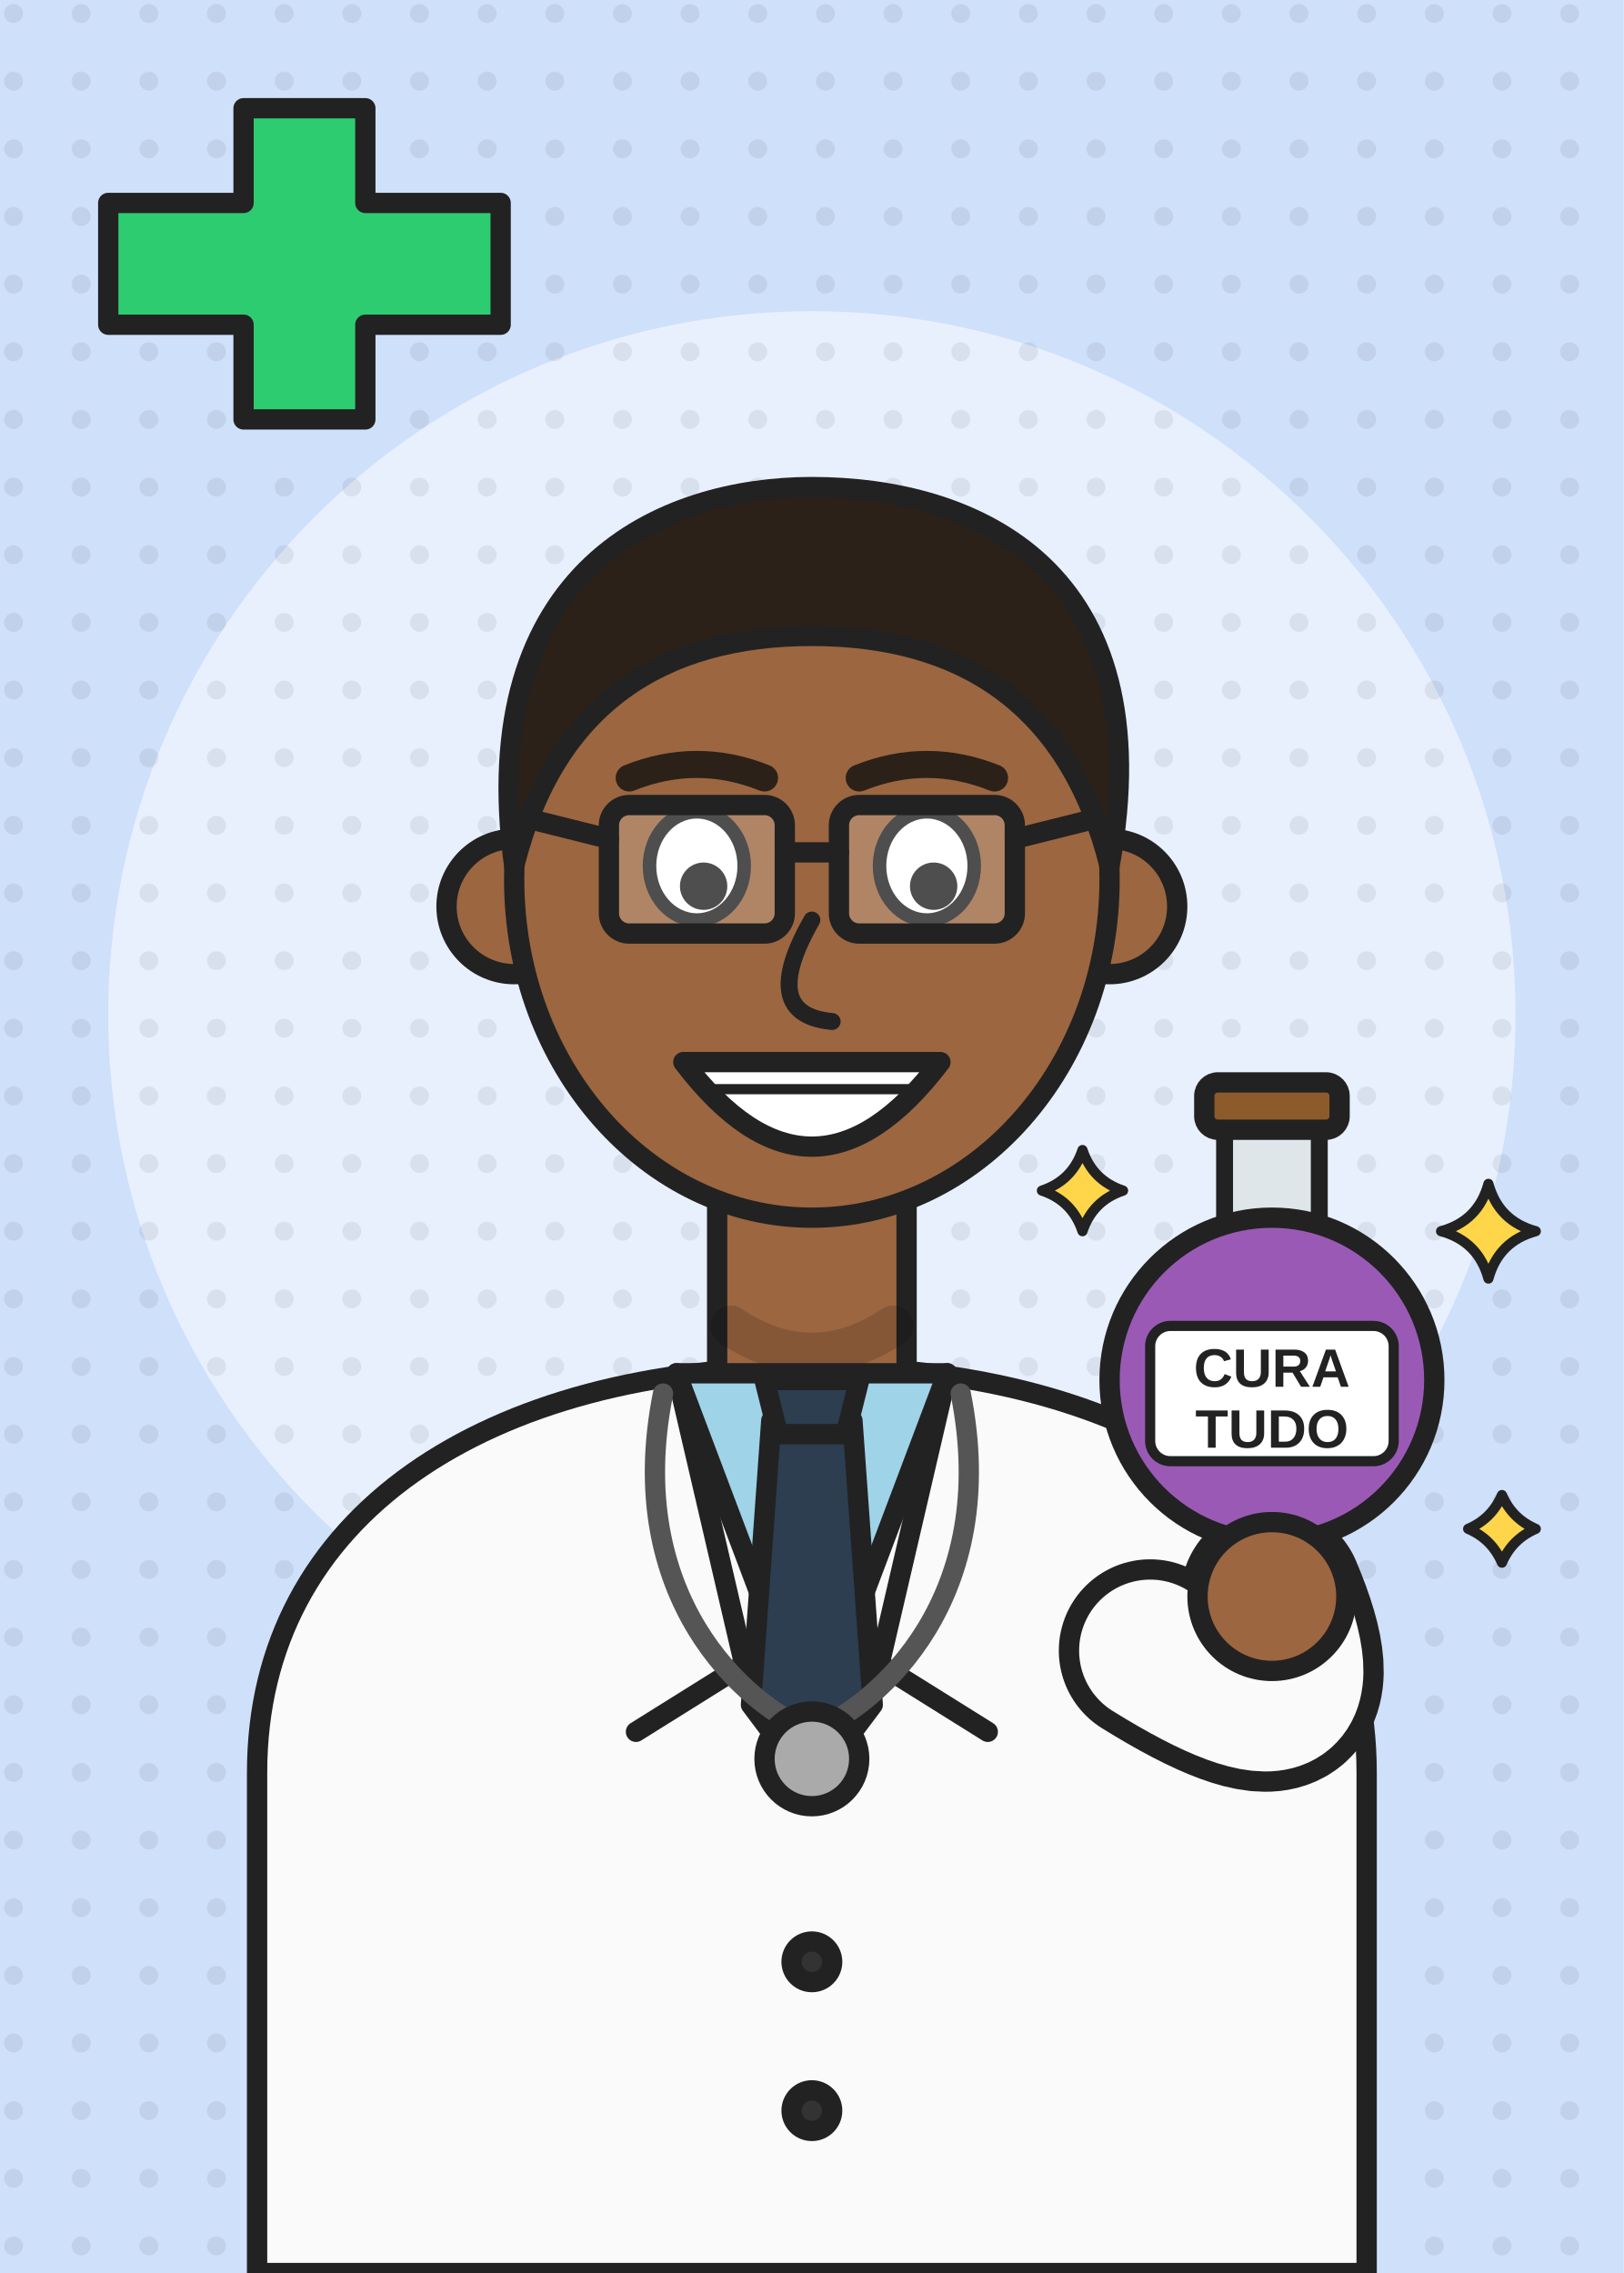
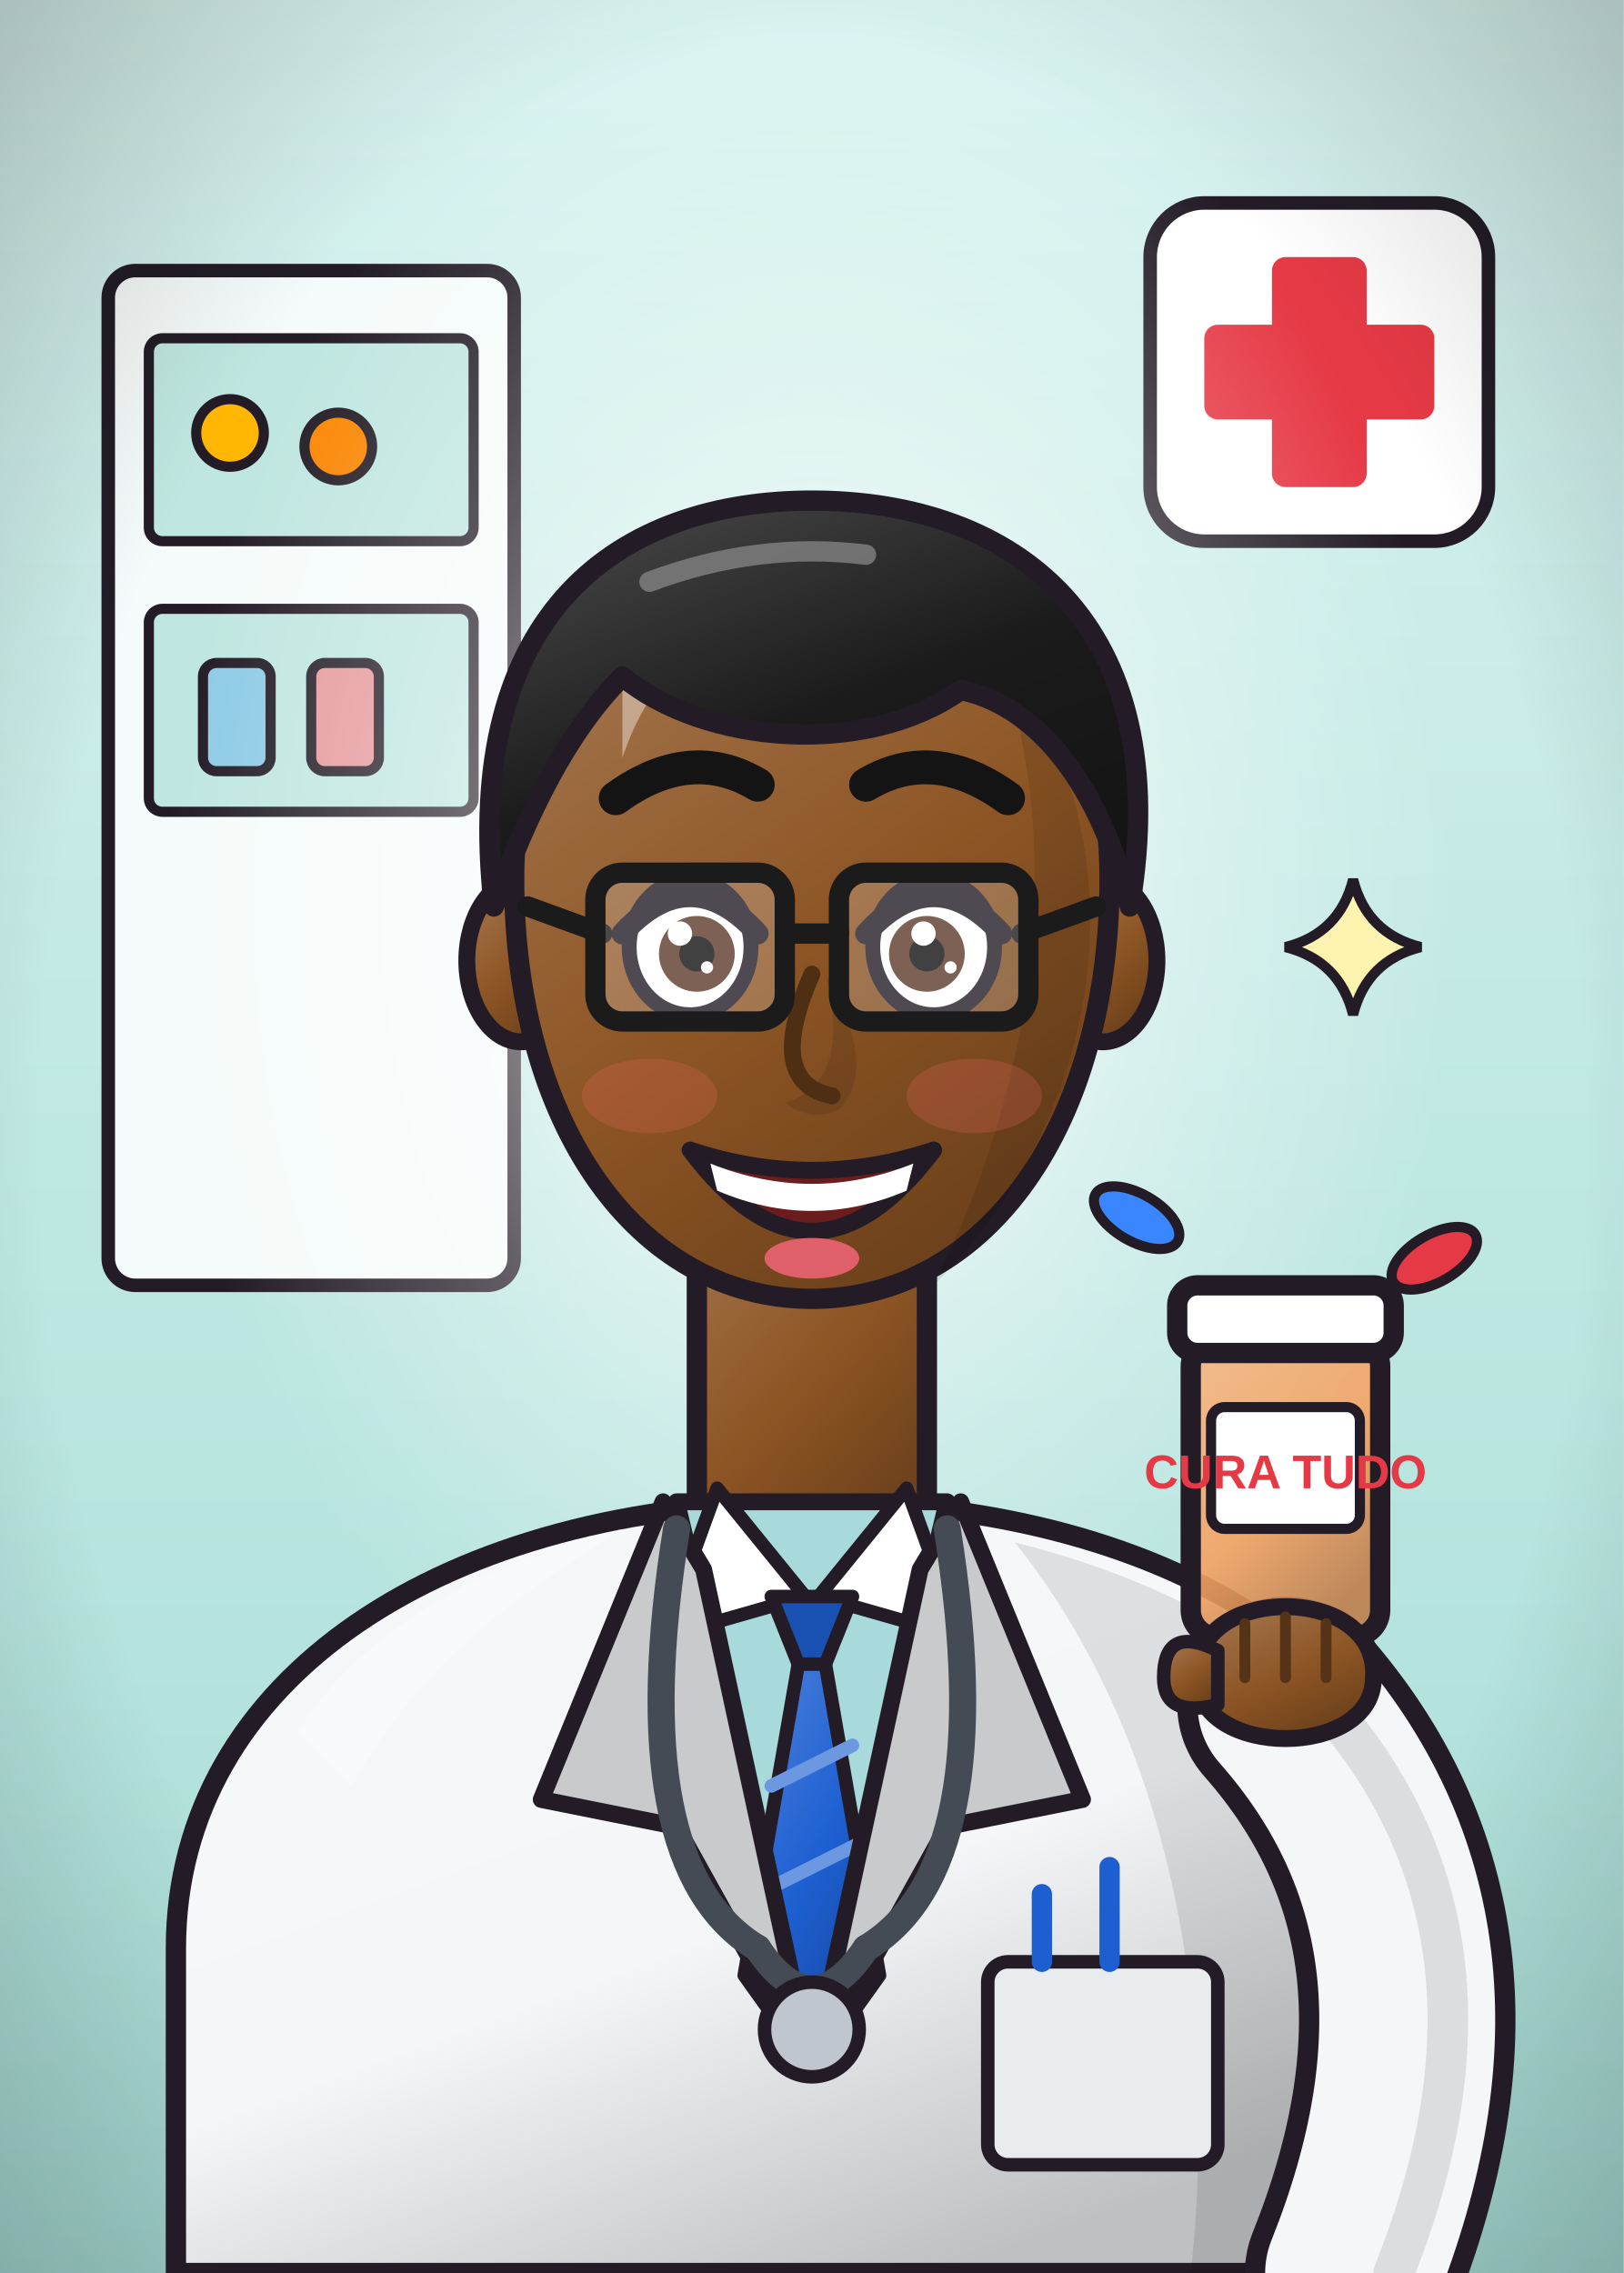
<svg xmlns="http://www.w3.org/2000/svg" viewBox="0 0 240 336" width="240" height="336">
  <defs>
-     <pattern id="dots" width="10" height="10" patternUnits="userSpaceOnUse">
-       <circle cx="2" cy="2" r="1.4" fill="#000" fill-opacity=".07" />
-     </pattern>
-     <pattern id="plaid" width="24" height="24" patternUnits="userSpaceOnUse">
-       <rect width="24" height="24" fill="#c0392b" />
-       <rect width="24" height="8" fill="#2c3e50" fill-opacity=".6" />
-       <rect width="8" height="24" fill="#2c3e50" fill-opacity=".6" />
-       <rect x="16" width="2" height="24" fill="#fff" fill-opacity=".4" />
-     </pattern>
-     <linearGradient id="tie" x1="0" y1="0" x2="1" y2="1">
-       <stop offset="0" stop-color="#ff5e8a" />
-       <stop offset=".25" stop-color="#ffb347" />
-       <stop offset=".5" stop-color="#ffe066" />
-       <stop offset=".75" stop-color="#5fd38d" />
-       <stop offset="1" stop-color="#5a8dee" />
+     <linearGradient id="lg0" x1="0" y1="0" x2="0" y2="1">
+       <stop offset="0" stop-color="#d8f3f0" />
+       <stop offset="1" stop-color="#a8ddd6" />
+     </linearGradient>
+     <radialGradient id="glowffffff" cx="0.5" cy="0.4" r="0.4">
+       <stop offset="0" stop-color="#ffffff" stop-opacity="0.9" />
+       <stop offset="0.6" stop-color="#ffffff" stop-opacity="0.3" />
+       <stop offset="1" stop-color="#ffffff" stop-opacity="0" />
+     </radialGradient>
+     <radialGradient id="vignette" cx="0.5" cy="0.5" r="0.8">
+       <stop offset="0.6" stop-color="#000000" stop-opacity="0" />
+       <stop offset="1" stop-color="#000000" stop-opacity="0.3" />
+     </radialGradient>
+     <linearGradient id="lit1b1b1b" x1="0" y1="0" x2="0.6" y2="1">
+       <stop offset="0" stop-color="#4d4d4d" />
+       <stop offset="0.6" stop-color="#1b1b1b" />
+       <stop offset="1" stop-color="#151515" />
+     </linearGradient>
+     <linearGradient id="litf4f6f8" x1="0" y1="0" x2="0.6" y2="1">
+       <stop offset="0" stop-color="#f6f8fa" />
+       <stop offset="0.6" stop-color="#f4f6f8" />
+       <stop offset="1" stop-color="#bec0c1" />
+     </linearGradient>
+     <linearGradient id="lit8d5524" x1="0" y1="0" x2="0.6" y2="1">
+       <stop offset="0" stop-color="#a67a54" />
+       <stop offset="0.6" stop-color="#8d5524" />
+       <stop offset="1" stop-color="#6e421c" />
+     </linearGradient>
+     <linearGradient id="lit1d5fd1" x1="0" y1="0" x2="0.6" y2="1">
+       <stop offset="0" stop-color="#4f82db" />
+       <stop offset="0.6" stop-color="#1d5fd1" />
+       <stop offset="1" stop-color="#174aa3" />
+     </linearGradient>
+     <linearGradient id="litf4a261" x1="0" y1="0" x2="0.6" y2="1">
+       <stop offset="0" stop-color="#f6b684" />
+       <stop offset="0.6" stop-color="#f4a261" />
+       <stop offset="1" stop-color="#be7e4c" />
    </linearGradient>
  </defs>
-   <rect width="240" height="336" fill="#cfe0fb" />
-   <circle cx="120" cy="150" r="104" fill="#eef4ff" fill-opacity=".8" />
-   <rect width="240" height="336" fill="url(#dots)" />
-   <g stroke="#222" stroke-width="3" stroke-linejoin="round" stroke-linecap="round">
-     <path d="M16,30 L36,30 L36,16 L54,16 L54,30 L74,30 L74,48 L54,48 L54,62 L36,62 L36,48 L16,48 Z" fill="#2ecc71" />
-     <path d="M38,336 L38,262 C38,224 72,202 120,202 C168,202 202,224 202,262 L202,336 Z" fill="#fafafa" />
-     <rect x="106" y="166" width="28" height="44" rx="6" fill="#9c6640" />
-     <path d="M108,196 Q120,204 132,196" fill="none" stroke="#000" stroke-opacity=".15" stroke-width="6" />
-     <path d="M100,203 L120,256 L140,203 Z" fill="#9fd3e8" />
-     <path d="M114,210 L126,210 L129,252 L120,264 L111,252 Z" fill="#2c3e50" />
-     <path d="M113,204 L127,204 L125,212 L115,212 Z" fill="#2c3e50" />
-     <path d="M100,203 L110,246 L94,256 M140,203 L130,246 L146,256" fill="none" />
-     <circle cx="120" cy="290" r="3" fill="#333" />
-     <circle cx="120" cy="312" r="3" fill="#333" />
-     <path d="M98,206 C92,236 110,252 120,256 C130,252 148,236 142,206" fill="none" stroke="#555" stroke-width="3" />
-     <circle cx="120" cy="260" r="7" fill="#aaa" />
-     <circle cx="76" cy="134" r="10" fill="#9c6640" />
-     <circle cx="164" cy="134" r="10" fill="#9c6640" />
-     <ellipse cx="120" cy="130" rx="44" ry="50" fill="#9c6640" />
-     <ellipse cx="103" cy="128" rx="7" ry="8" fill="#fff" stroke-width="2" />
-     <circle cx="104" cy="131" r="3.5" fill="#222" stroke="none" />
-     <ellipse cx="137" cy="128" rx="7" ry="8" fill="#fff" stroke-width="2" />
-     <circle cx="138" cy="131" r="3.5" fill="#222" stroke="none" />
-     <path d="M93,115 Q103,111 113,115 M127,115 Q137,111 147,115" fill="none" stroke="#2b2118" stroke-width="4" />
-     <path d="M120,136 Q112,150 123,151" fill="none" stroke-width="2.5" />
-     <path d="M101,157 Q120,182 139,157 Z" fill="#fff" />
-     <path d="M104,161 L136,161" stroke-width="1.5" />
-     <path d="M76,128 C70,84 98,72 120,72 C144,72 172,84 164,128 C158,104 142,94 120,94 C98,94 82,104 76,128 Z" fill="#2b2118" />
-     <g fill="#fff" fill-opacity=".2">
-       <rect x="90" y="119" width="26" height="19" rx="3" />
-       <rect x="124" y="119" width="26" height="19" rx="3" />
-     </g>
-     <path d="M116,126 L124,126 M90,124 L78,121 M150,124 L162,121" fill="none" />
-     <path d="M170,244 Q199,262 188,236" fill="none" stroke="#222" stroke-width="27" />
-     <path d="M170,244 Q199,262 188,236" fill="none" stroke="#fafafa" stroke-width="21" />
-     <rect x="181" y="166" width="14" height="18" fill="#dfe6e9" stroke-width="2.5" />
-     <rect x="178" y="160" width="20" height="7" rx="2" fill="#8d5a2b" />
-     <circle cx="188" cy="204" r="24" fill="#9b59b6" />
-     <rect x="170" y="196" width="36" height="20" rx="3" fill="#fff" stroke-width="1.5" />
-     <text x="188" y="205" font-size="8" fill="#222" stroke="none" text-anchor="middle" font-family="Arial, Helvetica, sans-serif" font-weight="bold">CURA</text>
-     <text x="188" y="214" font-size="8" fill="#222" stroke="none" text-anchor="middle" font-family="Arial, Helvetica, sans-serif" font-weight="bold">TUDO</text>
-     <path d="M220,175 Q221.5,180.5 227,182 Q221.5,183.5 220,189 Q218.5,183.5 213,182 Q218.5,180.5 220,175 Z" fill="#ffd54a" stroke-width="1.5" />
-     <path d="M160,170 Q161.5,174.5 166,176 Q161.5,177.5 160,182 Q158.5,177.5 154,176 Q158.5,174.5 160,170 Z" fill="#ffd54a" stroke-width="1.5" />
-     <path d="M222,221 Q223.5,224.5 227,226 Q223.5,227.5 222,231 Q220.5,227.5 217,226 Q220.5,224.5 222,221 Z" fill="#ffd54a" stroke-width="1.5" />
-     <circle cx="188" cy="236" r="11" fill="#9c6640" />
+   <rect x="0" y="0" width="240" height="336" fill="url(#lg0)" stroke-linejoin="round" />
+   <rect x="170" y="30" width="50" height="50" rx="8" fill="#ffffff" stroke="#231c26" stroke-width="2" stroke-linejoin="round" />
+   <rect x="188" y="38" width="14" height="34" rx="2" fill="#e63946" stroke-linejoin="round" />
+   <rect x="178" y="48" width="34" height="14" rx="2" fill="#e63946" stroke-linejoin="round" />
+   <rect x="16" y="40" width="60" height="150" rx="4" fill="#f5fbfa" stroke="#231c26" stroke-width="2" stroke-linejoin="round" />
+   <rect x="22" y="50" width="48" height="30" rx="2" fill="#bfe6e0" stroke="#231c26" stroke-width="1.5" stroke-linejoin="round" />
+   <rect x="22" y="90" width="48" height="30" rx="2" fill="#bfe6e0" stroke="#231c26" stroke-width="1.5" stroke-linejoin="round" />
+   <circle cx="34" cy="64" r="5" fill="#ffb703" stroke="#231c26" stroke-width="1.5" />
+   <circle cx="50" cy="66" r="5" fill="#fb8500" stroke="#231c26" stroke-width="1.5" />
+   <rect x="30" y="98" width="10" height="16" rx="2" fill="#8ecae6" stroke="#231c26" stroke-width="1.5" stroke-linejoin="round" />
+   <rect x="46" y="98" width="10" height="16" rx="2" fill="#e5989b" stroke="#231c26" stroke-width="1.5" stroke-linejoin="round" />
+   <rect x="0" y="0" width="240" height="336" fill="url(#glowffffff)" stroke-linejoin="round" />
+   <rect x="0" y="0" width="240" height="336" fill="url(#vignette)" stroke-linejoin="round" />
+   <path d="M26,336 L26,288 C26,248 66,222 120,222 C174,222 214,248 214,288 L214,336 Z" fill="url(#litf4f6f8)" stroke="#231c26" stroke-width="3" stroke-linejoin="round" stroke-linecap="round" />
+   <path d="M150,228 C190,238 214,262 214,292 V336 H176 C180,300 174,258 150,228 Z" fill="#000000" fill-opacity="0.1" />
+   <path d="M44,256 C54,240 74,230 92,226 C76,236 62,246 52,264 Z" fill="#ffffff" fill-opacity="0.3" />
+   <path d="M103,170 L103,226 Q120,238 137,226 L137,170 Z" fill="url(#lit8d5524)" stroke="#231c26" stroke-width="3" stroke-linejoin="round" stroke-linecap="round" />
+   <path d="M103,176 Q120,206 137,176 L137,170 L103,170 Z" fill="#000000" fill-opacity="0.2" />
+   <path d="M100,222 L120,306 L140,222 Z" fill="#a8dadc" stroke="#231c26" stroke-width="2.5" stroke-linejoin="round" stroke-linecap="round" />
+   <path d="M106,220 L98,242 L119,236 Z" fill="#ffffff" stroke="#231c26" stroke-width="2" stroke-linejoin="round" stroke-linecap="round" />
+   <path d="M134,220 L142,242 L121,236 Z" fill="#ffffff" stroke="#231c26" stroke-width="2" stroke-linejoin="round" stroke-linecap="round" />
+   <path d="M114,236 L126,236 L122,246 L118,246 Z" fill="#1951b2" stroke="#231c26" stroke-width="2" stroke-linejoin="round" stroke-linecap="round" />
+   <path d="M118,246 L122,246 L130,292 L120,306 L110,292 Z" fill="url(#lit1d5fd1)" stroke="#231c26" stroke-width="2" stroke-linejoin="round" stroke-linecap="round" />
+   <path d="M114,264 L126,258 M112,280 L128,272" fill="none" stroke="#6c97e1" stroke-width="2" stroke-linecap="round" stroke-linejoin="round" />
+   <path d="M98,222 L80,266 L100,270 L120,306 L104,232 Z" fill="#c8cacb" stroke="#231c26" stroke-width="2.5" stroke-linejoin="round" stroke-linecap="round" />
+   <path d="M142,222 L160,266 L140,270 L120,306 L136,232 Z" fill="#c8cacb" stroke="#231c26" stroke-width="2.5" stroke-linejoin="round" stroke-linecap="round" />
+   <rect x="146" y="290" width="34" height="30" rx="3" fill="#e9ecef" stroke="#231c26" stroke-width="2" stroke-linejoin="round" />
+   <path d="M154,290 V280 M164,290 V276" fill="none" stroke="#1d5fd1" stroke-width="3" stroke-linecap="round" stroke-linejoin="round" />
+   <path d="M100,226 Q92,276 112,288 M140,226 Q148,276 128,288" fill="none" stroke="#444b54" stroke-width="4" stroke-linecap="round" stroke-linejoin="round" />
+   <path d="M112,288 Q120,300 128,288" fill="none" stroke="#444b54" stroke-width="4" stroke-linecap="round" stroke-linejoin="round" />
+   <circle cx="120" cy="300" r="7" fill="#c0c6ce" stroke="#231c26" stroke-width="2" />
+   <ellipse cx="77" cy="142" rx="8" ry="12" fill="url(#lit8d5524)" stroke="#231c26" stroke-width="2.5" />
+   <ellipse cx="163" cy="142" rx="8" ry="12" fill="url(#lit8d5524)" stroke="#231c26" stroke-width="2.5" />
+   <path d="M79,136 Q74,142 79,148 M161,136 Q166,142 161,148" fill="none" stroke="#633b19" stroke-width="2" stroke-linecap="round" stroke-linejoin="round" />
+   <path d="M76,130 C76,96 96,84 120,84 C144,84 164,96 164,130 C164,166 146,192 120,192 C94,192 76,166 76,130 Z" fill="url(#lit8d5524)" stroke="#231c26" stroke-width="3" stroke-linejoin="round" stroke-linecap="round" />
+   <path d="M148,98 C166,118 168,160 138,190 C152,162 158,128 148,98 Z" fill="#000000" fill-opacity="0.1" />
+   <path d="M92,96 C100,90 110,88 120,88 C104,92 96,100 92,112 Z" fill="#ffffff" fill-opacity="0.4" />
+   <ellipse cx="96" cy="162" rx="10" ry="5.5" fill="#ff6b6b" fill-opacity="0.2" />
+   <ellipse cx="144" cy="162" rx="10" ry="5.5" fill="#ff6b6b" fill-opacity="0.2" />
+   <ellipse cx="102" cy="140" rx="9" ry="10" fill="#ffffff" stroke="#231c26" stroke-width="2.2" />
+   <circle cx="103" cy="141" r="5.6" fill="#5b3a29" />
+   <circle cx="103" cy="141" r="2.6" fill="#111111" />
+   <circle cx="100.5" cy="138" r="1.8" fill="#ffffff" />
+   <circle cx="104.5" cy="143" r="0.9" fill="#ffffff" />
+   <path d="M92,138 Q102,127 112,138" fill="none" stroke="#231c26" stroke-width="3.2" stroke-linecap="round" stroke-linejoin="round" />
+   <ellipse cx="138" cy="140" rx="9" ry="10" fill="#ffffff" stroke="#231c26" stroke-width="2.2" />
+   <circle cx="137" cy="141" r="5.6" fill="#5b3a29" />
+   <circle cx="137" cy="141" r="2.6" fill="#111111" />
+   <circle cx="136.5" cy="138" r="1.8" fill="#ffffff" />
+   <circle cx="140.5" cy="143" r="0.9" fill="#ffffff" />
+   <path d="M128,138 Q138,127 148,138" fill="none" stroke="#231c26" stroke-width="3.2" stroke-linecap="round" stroke-linejoin="round" />
+   <path d="M91,118 Q102,110 112,116 M128,116 Q138,110 149,118" fill="none" stroke="#141414" stroke-width="5" stroke-linecap="round" stroke-linejoin="round" />
+   <path d="M122,144 Q130,158 124,164 Q120,166 116,163 Q126,160 122,144 Z" fill="#000000" fill-opacity="0.1" />
+   <path d="M120,144 Q113,160 123,162" fill="none" stroke="#4e2f14" stroke-width="2.5" stroke-linecap="round" stroke-linejoin="round" />
+   <path d="M102,170 Q120,194 138,170 Q120,176 102,170 Z" fill="#6b1d1d" stroke="#231c26" stroke-width="2.5" stroke-linejoin="round" stroke-linecap="round" />
+   <path d="M105,172 Q120,178 135,172 L134,176 Q120,182 106,176 Z" fill="#ffffff" stroke="#231c26" stroke-width="0" stroke-linejoin="round" stroke-linecap="round" />
+   <ellipse cx="120" cy="186" rx="7" ry="3" fill="#e0606a" />
+   <path d="M73,134 C68,90 92,74 120,74 C150,74 174,92 167,134 C162,114 152,104 142,102 C128,112 104,110 92,100 C84,108 78,120 73,134 Z" fill="url(#lit1b1b1b)" stroke="#231c26" stroke-width="3" stroke-linejoin="round" stroke-linecap="round" />
+   <path d="M96,86 Q112,80 128,82" fill="none" stroke="#828282" stroke-width="3" stroke-linecap="round" stroke-linejoin="round" stroke-opacity="0.8" />
+   <path d="M89,138 L78,134 M151,138 L162,134" fill="none" stroke="#1b1b1b" stroke-width="3" stroke-linecap="round" stroke-linejoin="round" />
+   <rect x="88" y="129" width="28" height="22" rx="4" fill="#ffffff" stroke="#1b1b1b" stroke-width="3" stroke-linejoin="round" fill-opacity="0.2" />
+   <rect x="124" y="129" width="28" height="22" rx="4" fill="#ffffff" stroke="#1b1b1b" stroke-width="3" stroke-linejoin="round" fill-opacity="0.2" />
+   <path d="M116,138 H124" fill="none" stroke="#1b1b1b" stroke-width="3" stroke-linecap="round" stroke-linejoin="round" />
+   <path d="M200,336 Q220,286 190,252" fill="none" stroke="#231c26" stroke-width="32" stroke-linecap="round" stroke-linejoin="round" />
+   <path d="M200,336 Q220,286 190,252" fill="none" stroke="#f4f6f8" stroke-width="26" stroke-linecap="round" stroke-linejoin="round" />
+   <path d="M200,336 Q220,286 190,252" fill="none" stroke="#c3c5c6" stroke-width="6" stroke-linecap="round" stroke-linejoin="round" stroke-opacity="0.5" transform="translate(6 0)" />
+   <rect x="176" y="198" width="28" height="44" rx="4" fill="url(#litf4a261)" stroke="#231c26" stroke-width="3" stroke-linejoin="round" fill-opacity="0.9" />
+   <rect x="174" y="190" width="32" height="10" rx="3" fill="#ffffff" stroke="#231c26" stroke-width="3" stroke-linejoin="round" />
+   <rect x="179" y="208" width="22" height="18" rx="2" fill="#ffffff" stroke="#231c26" stroke-width="1.5" stroke-linejoin="round" />
+   <text x="190" y="220" font-size="7" fill="#e63946" font-family="Arial, Helvetica, sans-serif" font-weight="bold" text-anchor="middle">CURA TUDO</text>
+   <ellipse cx="212" cy="186" rx="7" ry="3.5" fill="#e63946" stroke="#231c26" stroke-width="1.5" transform="rotate(-30 212 186)" />
+   <ellipse cx="168" cy="180" rx="7" ry="3.5" fill="#3a86ff" stroke="#231c26" stroke-width="1.5" transform="rotate(30 168 180)" />
+   <g>
+     <path d="M177,248 C176,234 204,234 203,248 C203,260 177,260 177,248 Z" fill="url(#lit8d5524)" stroke="#231c26" stroke-width="2.5" stroke-linejoin="round" stroke-linecap="round" />
+     <path d="M184,240 V248 M190,239 V248 M196,240 V248" fill="none" stroke="#553316" stroke-width="1.6" stroke-linecap="round" stroke-linejoin="round" />
+     <path d="M180,244 q-8,-4 -8,4 q0,6 8,4 Z" fill="url(#lit8d5524)" stroke="#231c26" stroke-width="2" stroke-linejoin="round" stroke-linecap="round" />
  </g>
+   <path d="M200,130 Q202,138 210,140 Q202,142 200,150 Q198,142 190,140 Q198,138 200,130 Z" fill="#fff3b0" stroke="#231c26" stroke-width="1.5" />
</svg>
